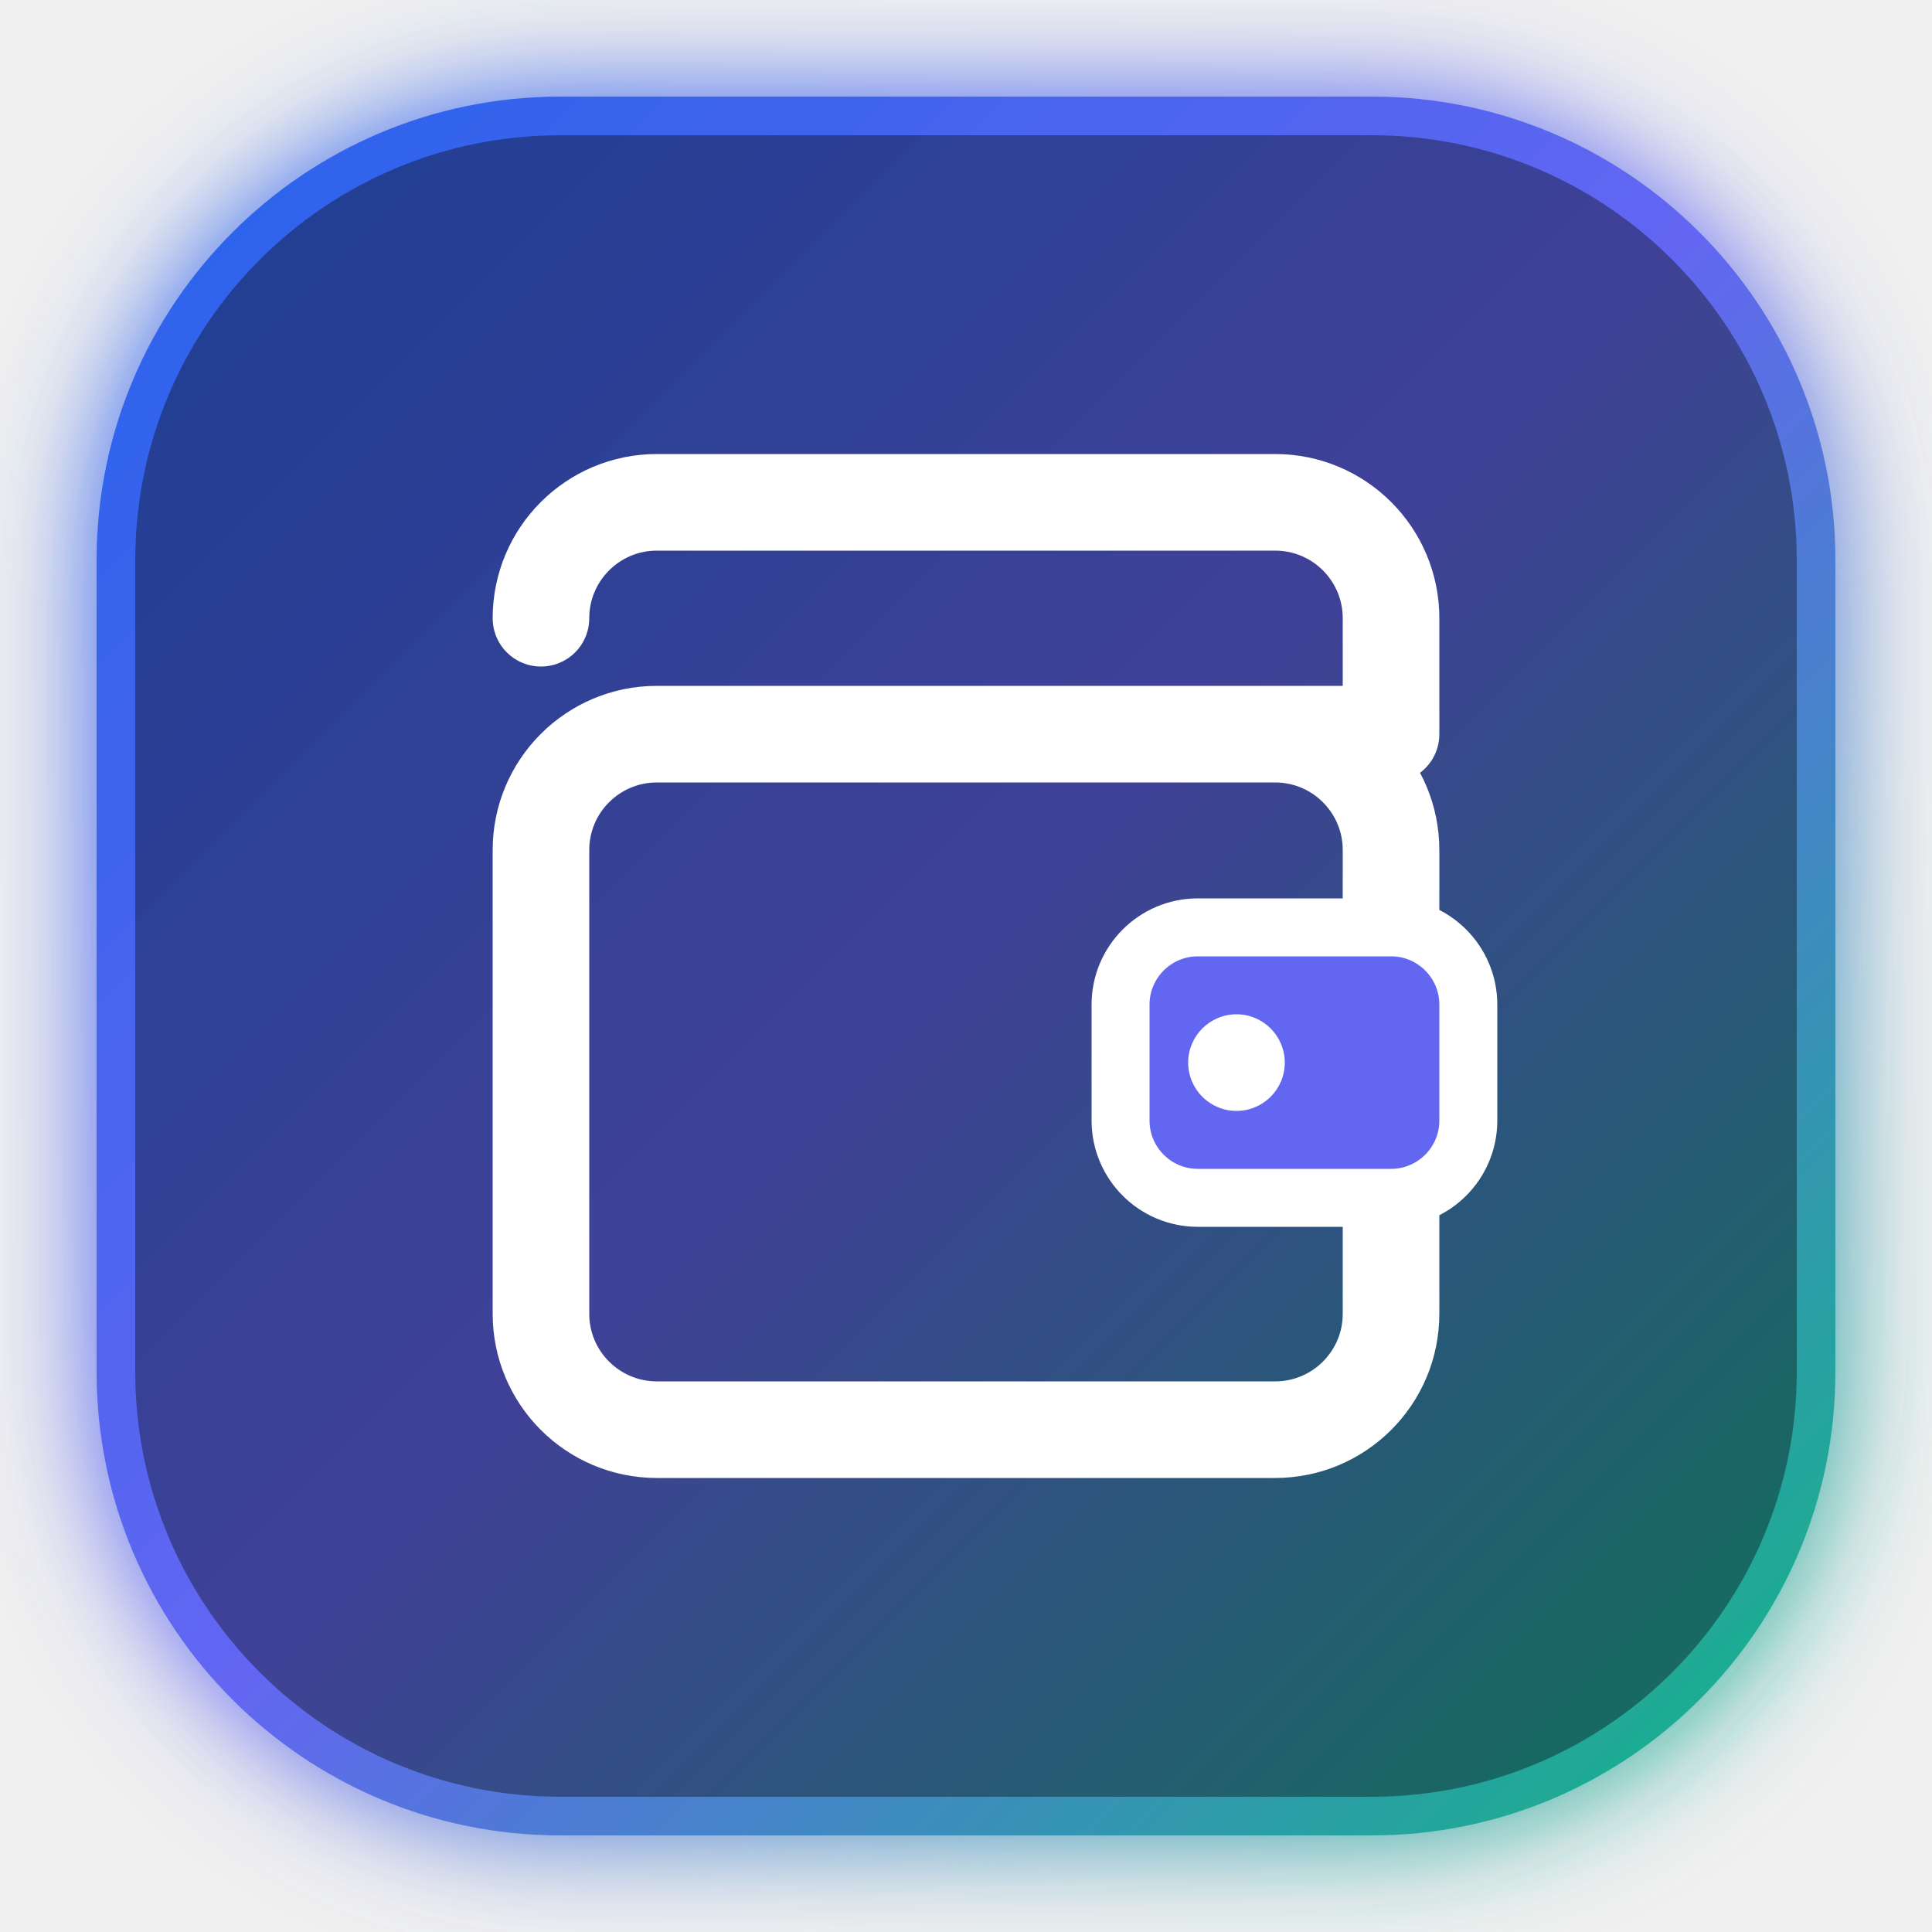
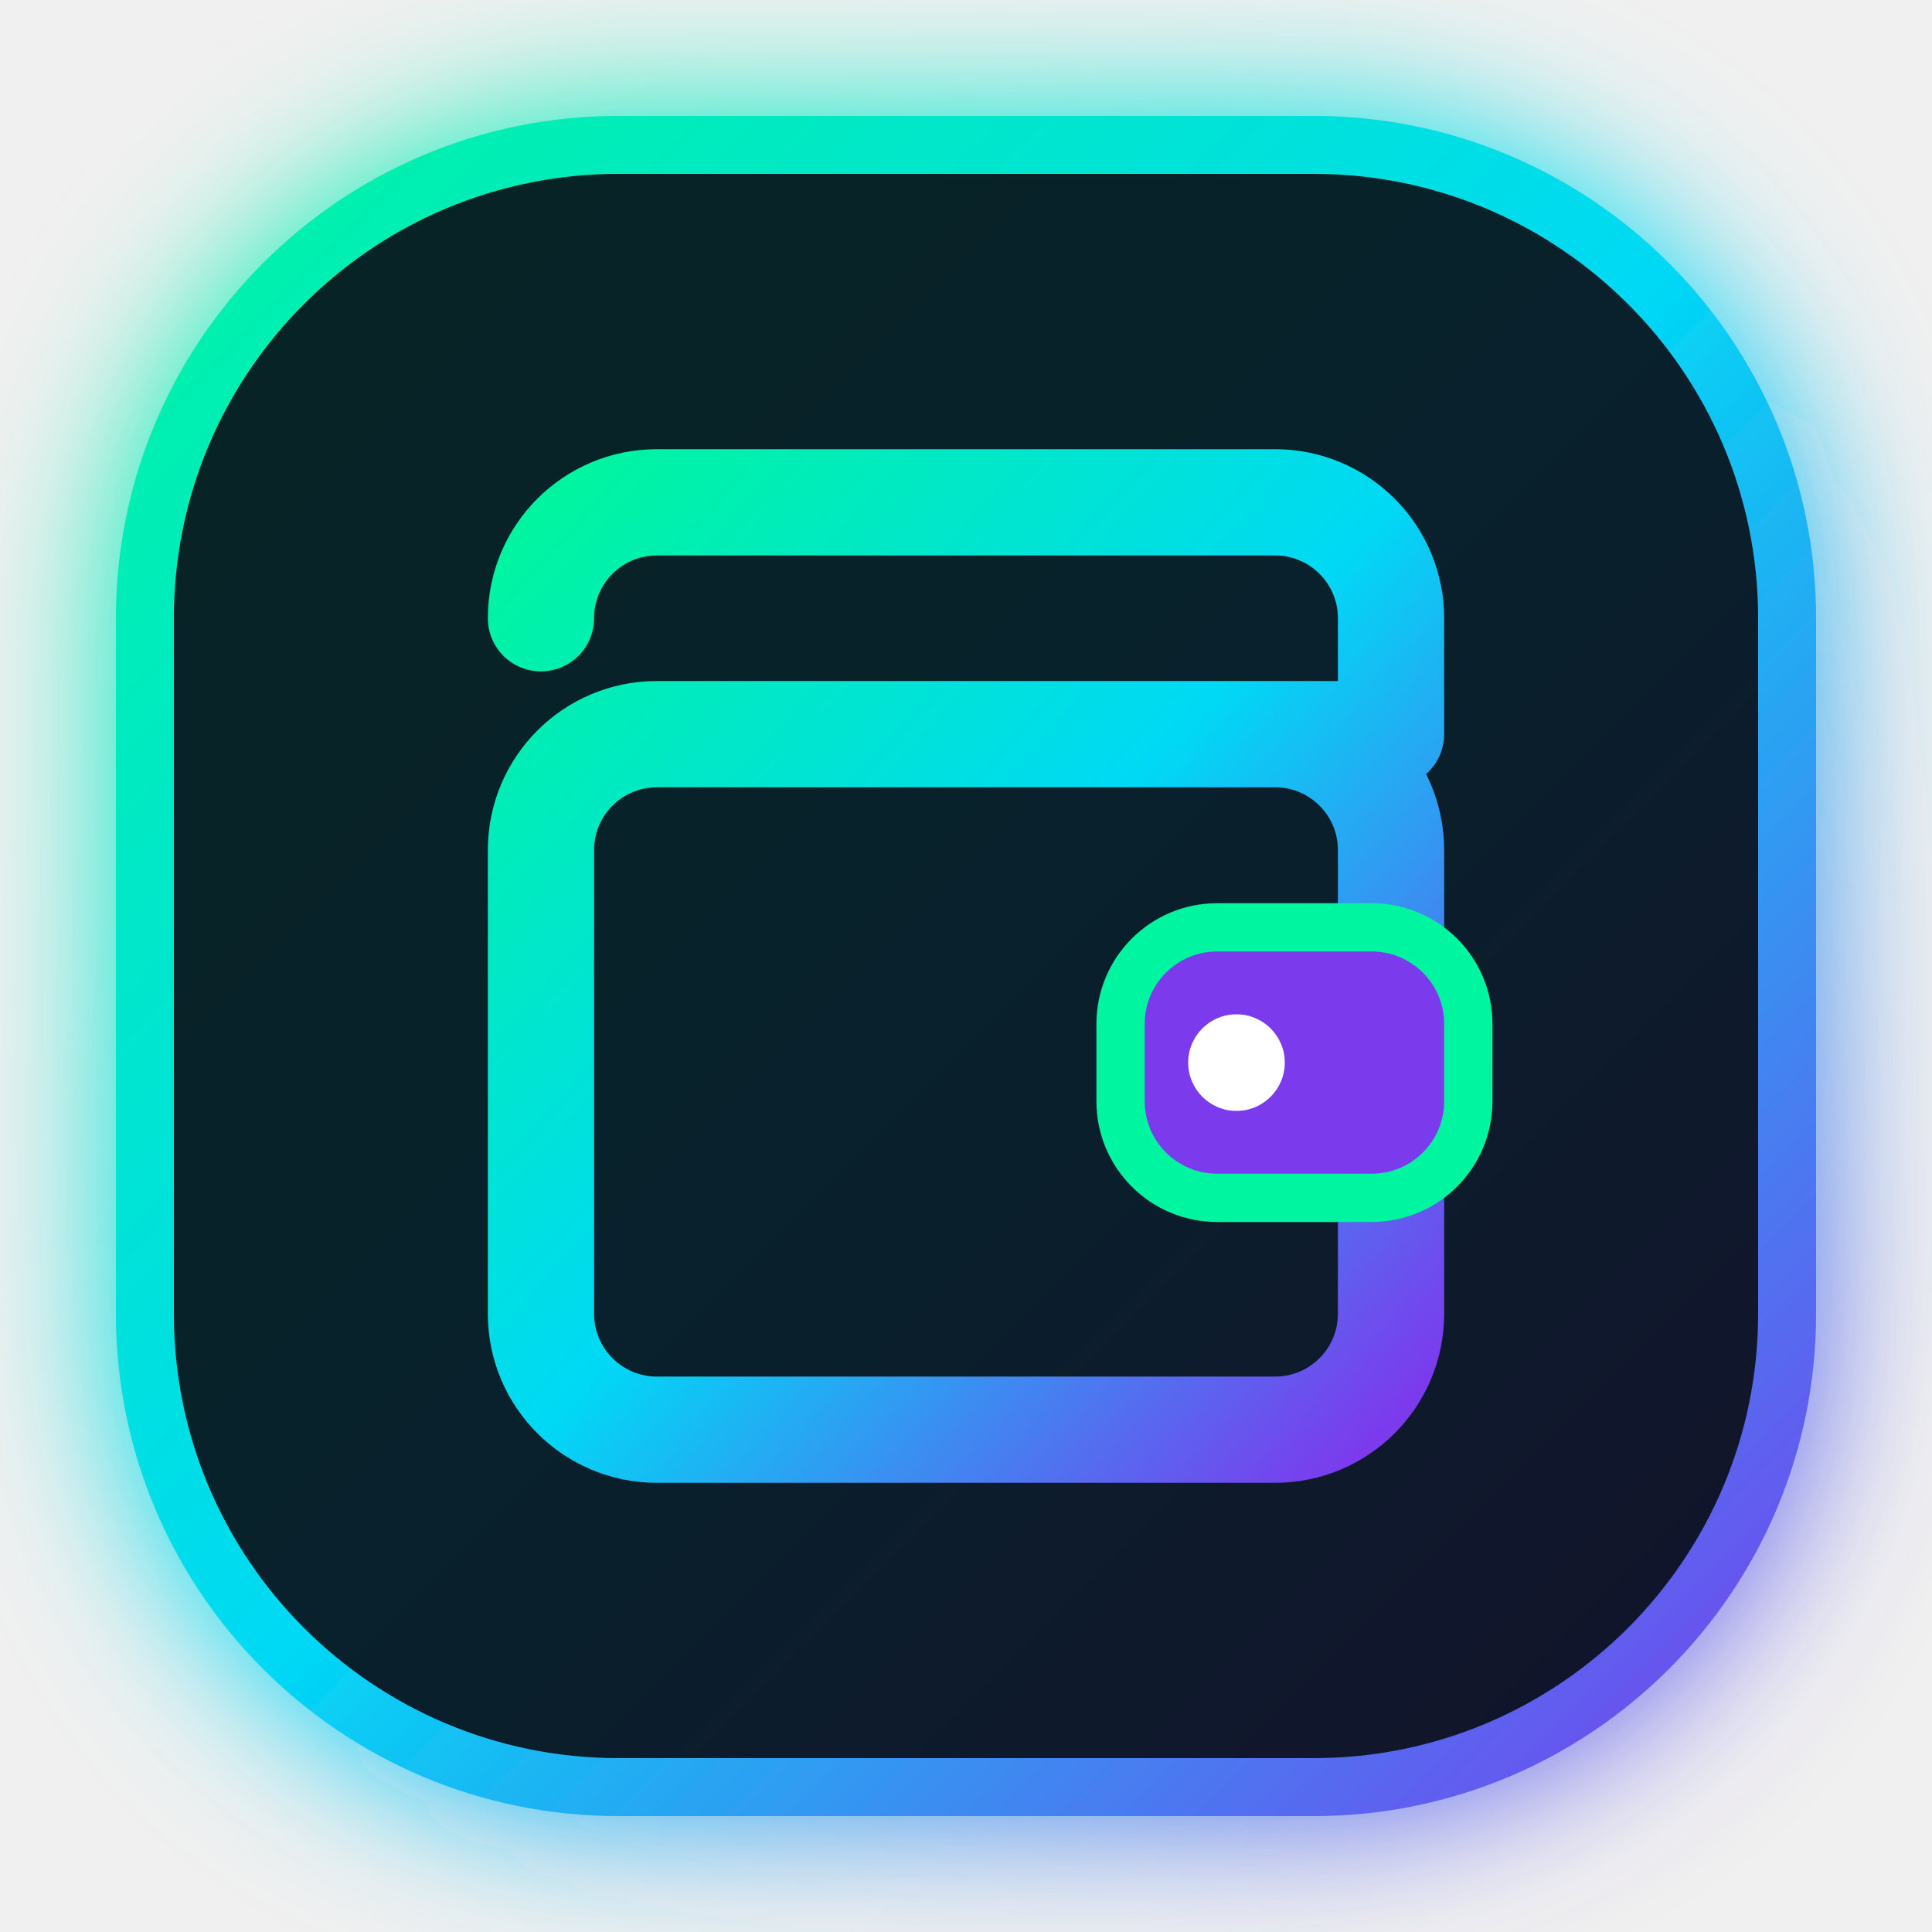
<svg xmlns="http://www.w3.org/2000/svg" viewBox="0 0 100 100" width="100" height="100">
  <defs>
-     <linearGradient id="bgGrad" x1="0%" y1="0%" x2="100%" y2="100%">
-       <stop offset="0%" stop-color="#2563eb" />
-       <stop offset="50%" stop-color="#6366f1" />
-       <stop offset="100%" stop-color="#10b981" />
+     <linearGradient id="spendFlowLogoGrad" x1="0%" y1="0%" x2="100%" y2="100%">
+       <stop offset="0%" stop-color="#00f5a0" />
+       <stop offset="50%" stop-color="#00d9f5" />
+       <stop offset="100%" stop-color="#7c3aed" />
    </linearGradient>
-     <filter id="glow" x="-20%" y="-20%" width="140%" height="140%">
-       <feGaussianBlur stdDeviation="3" result="blur" />
+     <filter id="logoGlow" x="-20%" y="-20%" width="140%" height="140%">
+       <feGaussianBlur stdDeviation="4" result="blur" />
      <feComposite in="SourceGraphic" in2="blur" operator="over" />
    </filter>
  </defs>
-   <rect x="5" y="5" width="90" height="90" rx="24" fill="url(#bgGrad)" filter="url(#glow)" />
-   <rect x="7" y="7" width="86" height="86" rx="22" fill="#090a10" opacity="0.4" />
-   <path d="M28 32 C28 28.686 30.686 26 34 26 L66 26 C69.314 26 72 28.686 72 32 L72 38 L34 38 C30.686 38 28 40.686 28 44 L28 68 C28 71.314 30.686 74 34 74 L66 74 C69.314 74 72 71.314 72 68 L72 62 L72 44 C72 40.686 69.314 38 66 38 L34 38" fill="none" stroke="#ffffff" stroke-width="5" stroke-linecap="round" stroke-linejoin="round" />
-   <rect x="58" y="48" width="18" height="14" rx="4" fill="#6366f1" stroke="#ffffff" stroke-width="3" />
+   <rect x="6" y="6" width="88" height="88" rx="26" fill="url(#spendFlowLogoGrad)" filter="url(#logoGlow)" />
+   <rect x="9" y="9" width="82" height="82" rx="23" fill="#090d16" opacity="0.9" />
+   <path d="M28 32 C28 28.686 30.686 26 34 26 L66 26 C69.314 26 72 28.686 72 32 L72 38 L34 38 C30.686 38 28 40.686 28 44 L28 68 C28 71.314 30.686 74 34 74 L66 74 C69.314 74 72 71.314 72 68 L72 62 L72 44 C72 40.686 69.314 38 66 38 L34 38" fill="none" stroke="url(#spendFlowLogoGrad)" stroke-width="5.5" stroke-linecap="round" stroke-linejoin="round" />
+   <rect x="58" y="48" width="18" height="14" rx="5" fill="#7c3aed" stroke="#00f5a0" stroke-width="2.5" />
  <circle cx="64" cy="55" r="2.5" fill="#ffffff" />
</svg>
